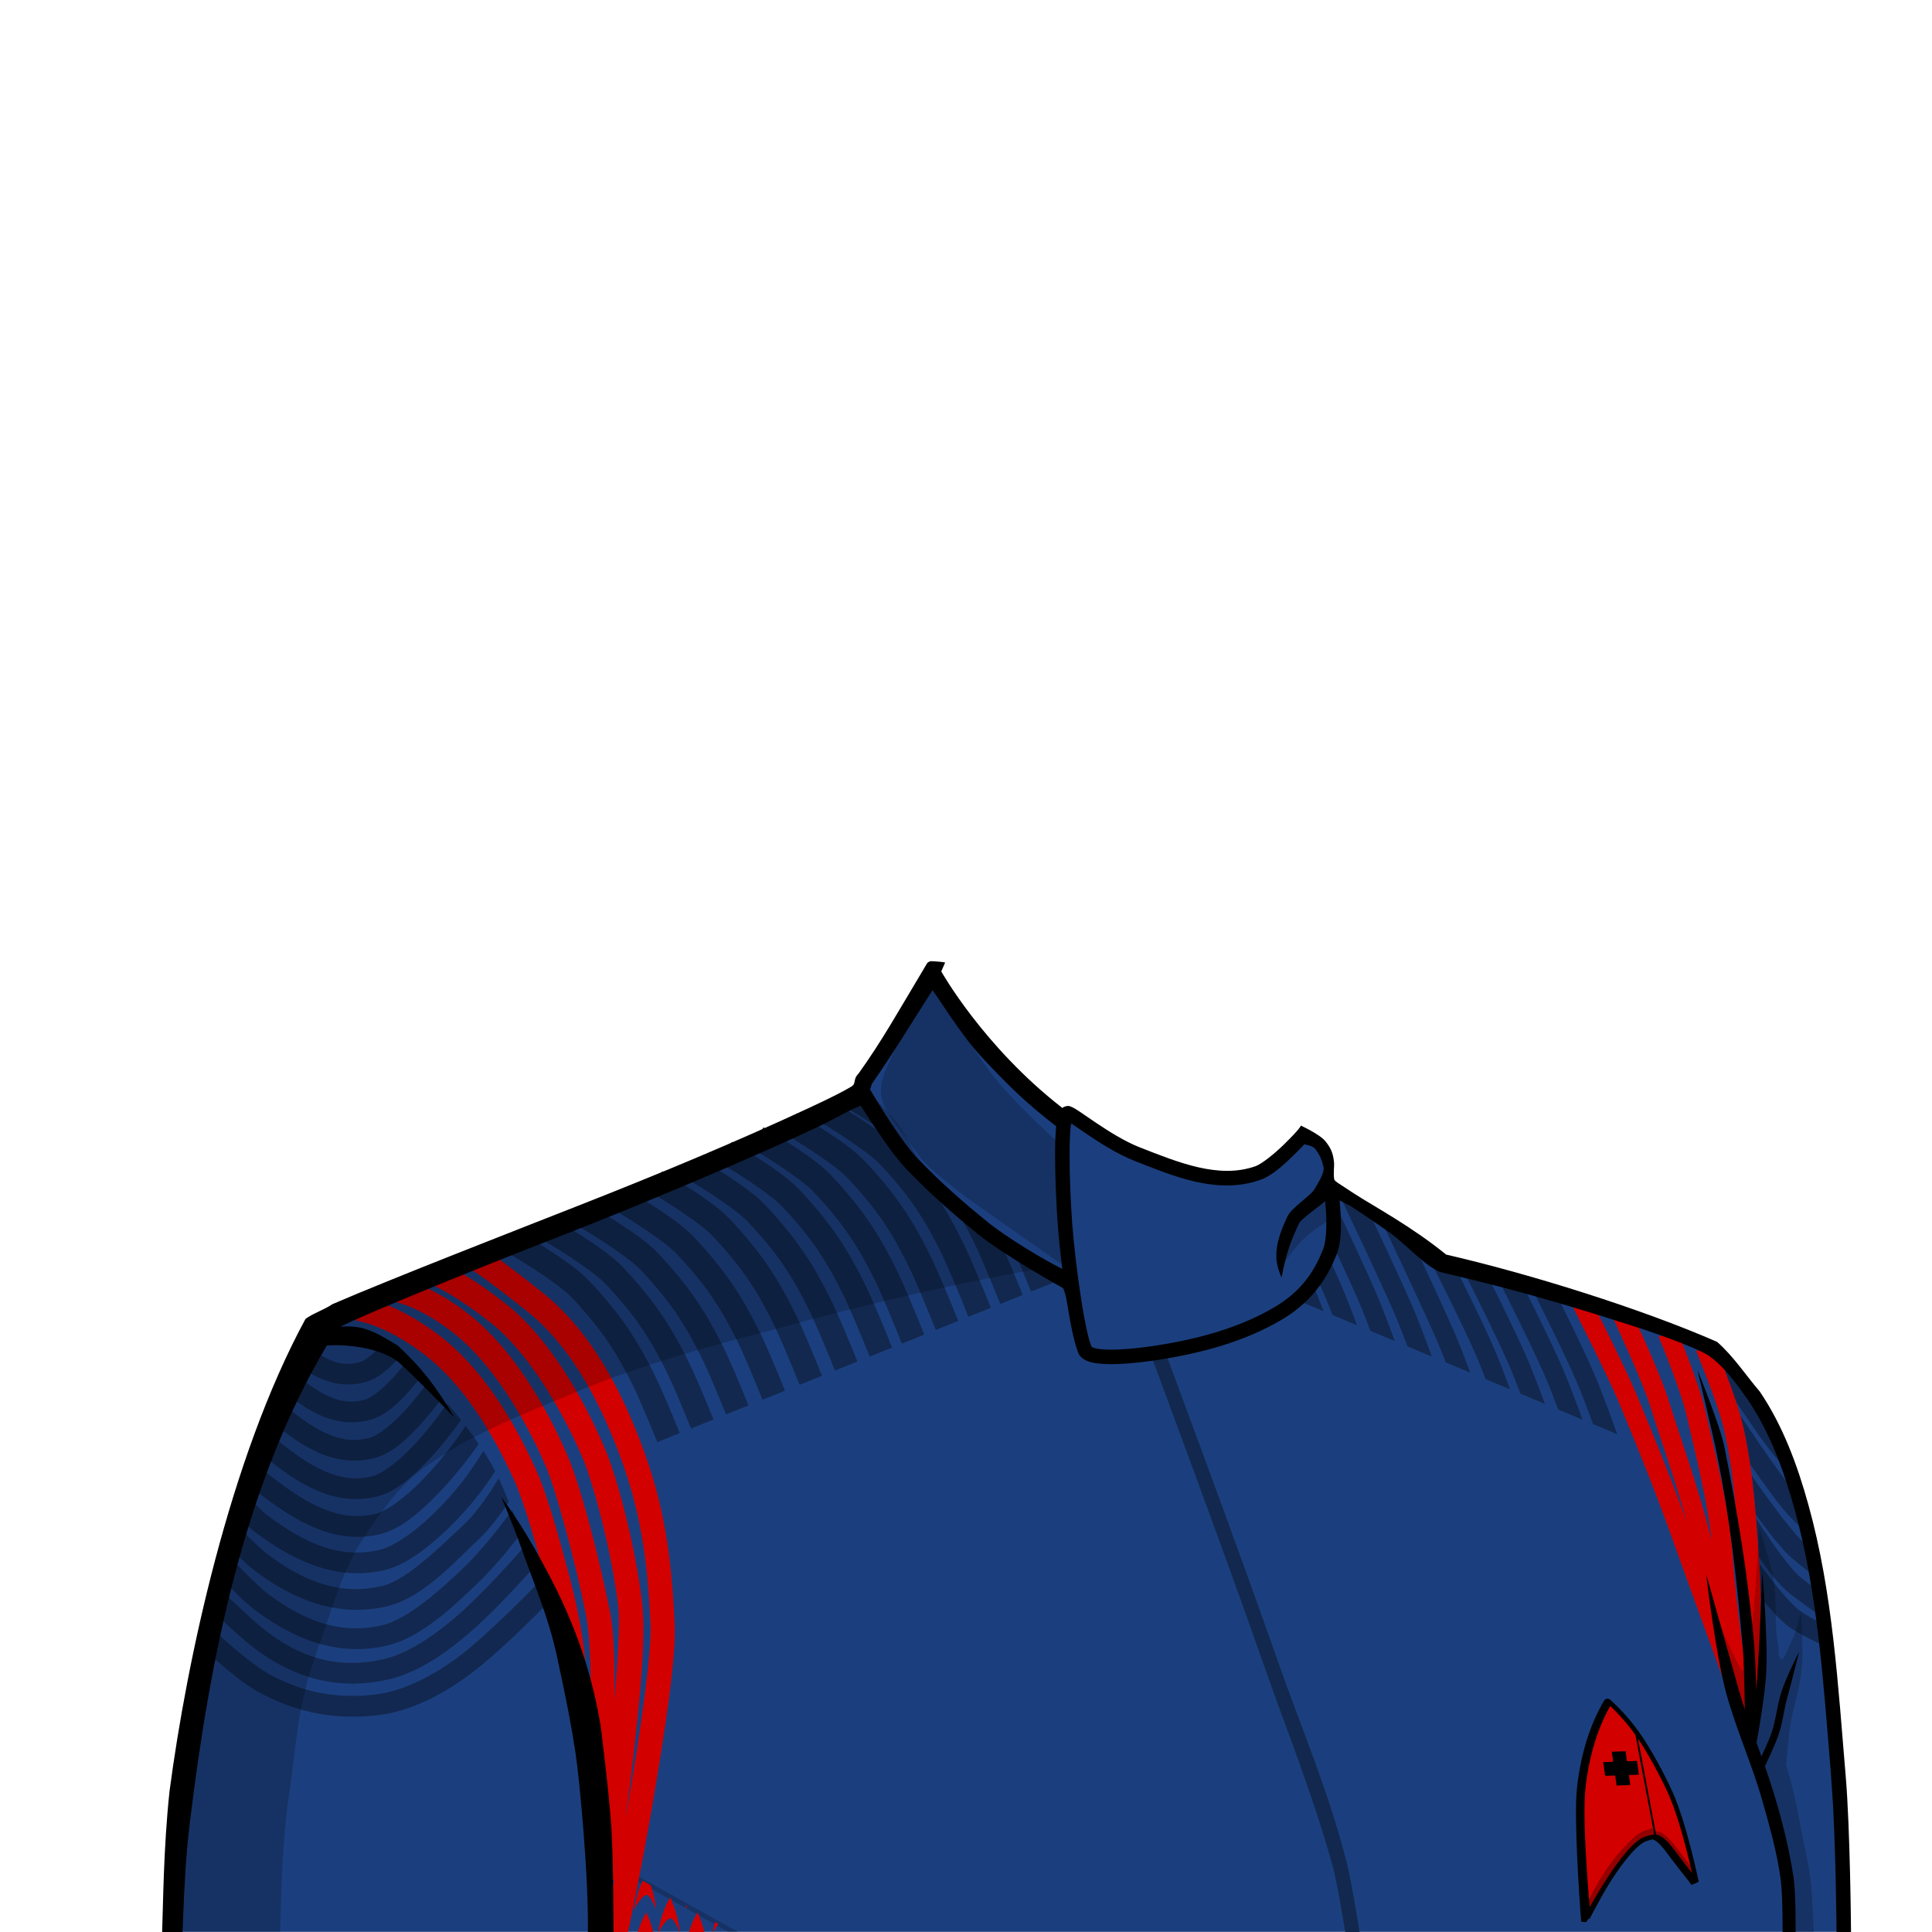
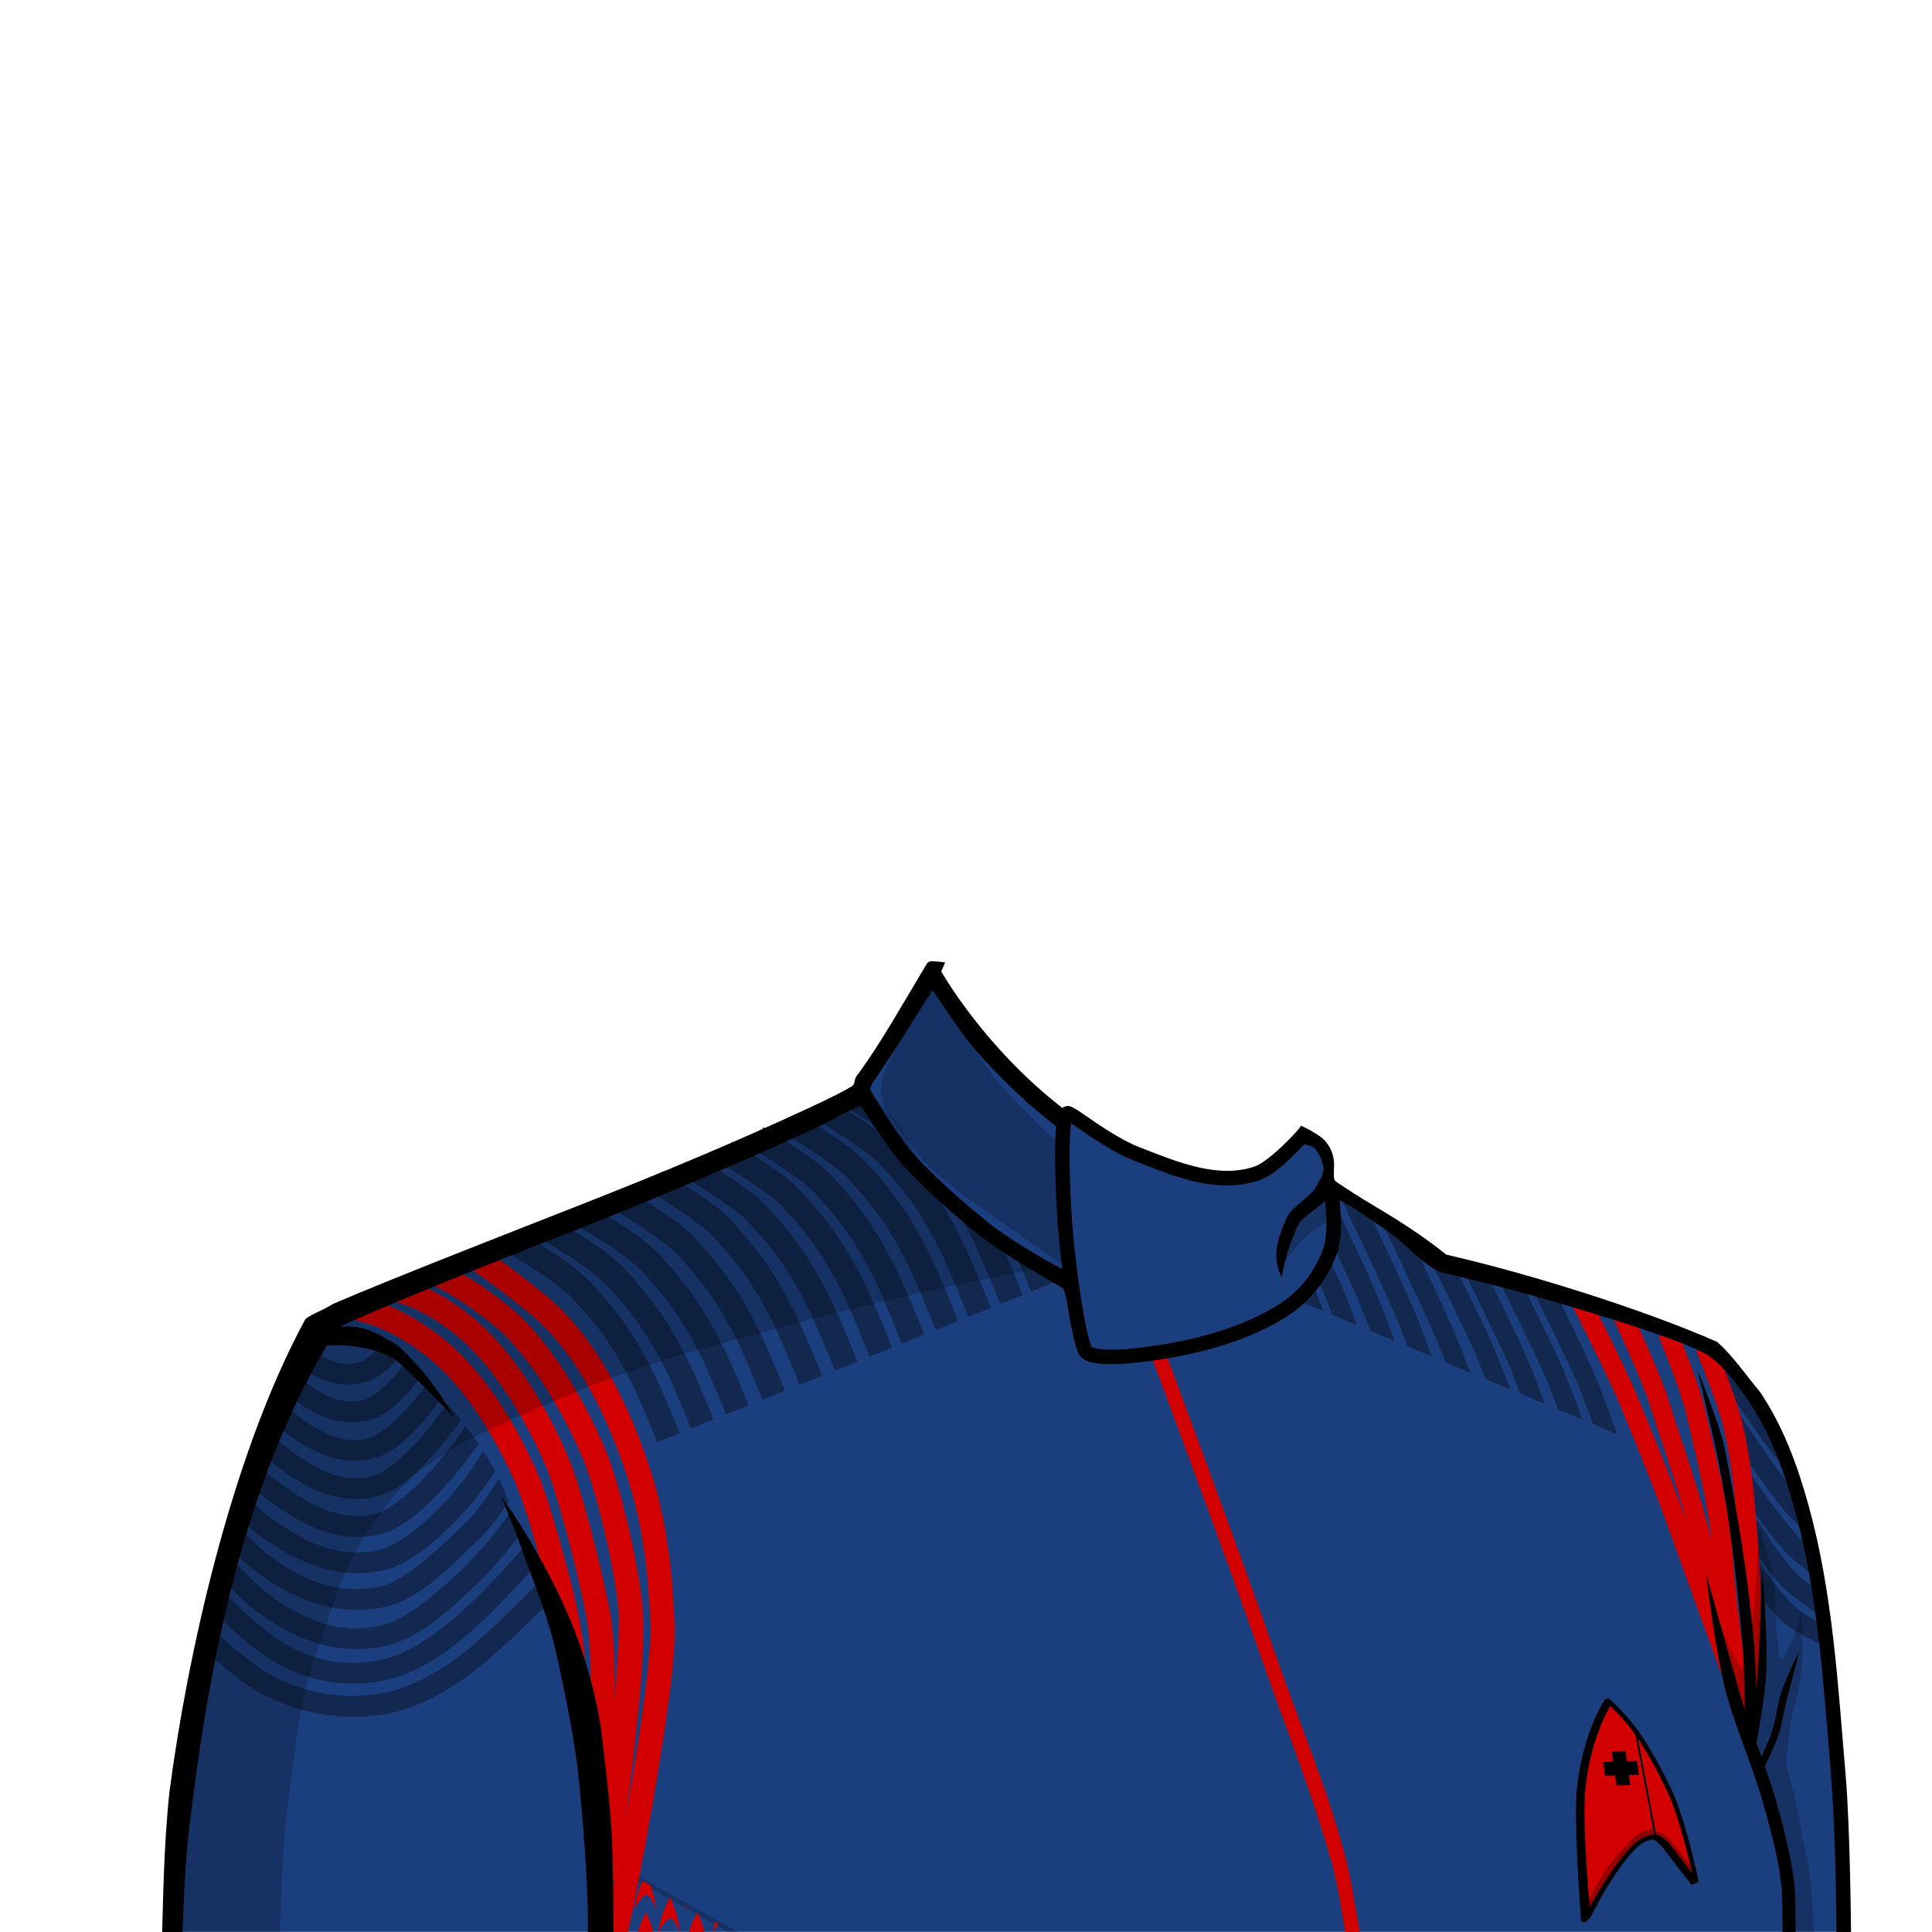
<svg xmlns="http://www.w3.org/2000/svg" version="1.1" id="svg282014" width="400" height="400" viewBox="0 0 400 400" xml:space="preserve">
  <defs id="defs282018" />
  <g id="layer4" style="display:none">
    <path d="m 213.633,151.294 -5.491,30.848 -9.212,18.452 c 0,0 13.58,22.7 22.617,29.337 9.037,6.636 24.148,15.816 35.021,17.228 l 3.671,3.671 2.825,-2.824 5.224,-2.259 1.832,-12.393 13.081,-27.185 z" style="fill:#cd976d;fill-opacity:1;fill-rule:nonzero;stroke:none;stroke-width:1.333" id="path283414" />
    <path d="m 199.17,199.756 c 0,0 11.146,18.878 18.75,25.749 16.897,4.648 35.917,5.033 53.5,5.149 l 11.783,-24.485 -69.569,-54.875 -5.699,31.472 z" style="opacity:0.2;fill:#000000;fill-opacity:1;fill-rule:nonzero;stroke:none;stroke-width:1.333" id="path283424" />
    <path d="m 211.645,149.528 c -1.011,4.997 -2.991,25.245 -4.128,30.153 -1.116,3.581 -2.422,8.11 -4.326,11.826 -1.904,3.716 -2.738,5.496 -4.28,8.423 l 2.355,3.108 c 4.223,-7.938 7.145,-15.384 8.956,-21.626 1.291,-4.451 3.765,-24.061 5.256,-28.479 l -3.833,-3.407" style="fill:#000000;fill-opacity:1;fill-rule:nonzero;stroke:none;stroke-width:1.333" id="path283434" />
    <path d="m 285.866,207.638 c -2.232,2.508 -11.629,23.48 -13.308,26.583 -1.365,2.523 -2.372,12.417 -5.128,12.788 -1.863,0.251 -2.084,-3.988 -1.828,-5.819 0.124,-0.875 14.504,-36.109 14.504,-36.109 0,0 5.76,2.557 5.76,2.557" style="fill:#000000;fill-opacity:1;fill-rule:nonzero;stroke:none;stroke-width:1.333" id="path283438" />
  </g>
  <g id="g282022">
    <path id="path283350" style="fill:#1b3f7e;fill-opacity:1;fill-rule:nonzero;stroke:none;stroke-width:1.333" d="m 192.658,202.072 c -0.279,-0.007 -0.606,0.122 -1.131,0.324 l -4.328,9.598 c -2.854,6.131 -6.443,9.476 -8.512,12.594 -14.472,9.2 -23.331,10.543 -47.023,24.127 -16.347,4.407 -32.792,9.015 -50.479,19.418 -3.369,1.981 -12.235,6.1 -15.736,8.227 -10.507,14.468 -13.315,32.555 -18.672,49.289 -4.403,16.191 -7.371,25.527 -8.9,40.021 -1.319,11.392 -2.628,22.813 -2.538,34.297 h 346.38 c -0.2,-12.18 -0.901,-24.588 -1.4,-31.047 -0.024,-0.308 -0.206,-0.654 -0.52,-1.029 0.908,-9.751 1.085,-17.223 -1.137,-24.701 -1.221,-4.105 -1.941,-13.747 -3.158,-17.854 -6.204,-24.605 -8.5,-38.309 -26.387,-48.766 -12.891,-3.905 -37.479,-12.145 -50.01,-15.209 -7.651,-5.42 -15.1,-10.328 -22.945,-16.258 l -2.053,-6.772 -3.189,-3.364 -6.877,6.187 c -3.307,2.409 -6.358,3.329 -10.436,2.957 -10.919,-0.996 -24.041,-6.268 -33.078,-12.906 -9.039,-6.637 -26.729,-28.305 -26.729,-28.305 -0.507,-0.586 -0.784,-0.819 -1.143,-0.828 z" />
    <path style="baseline-shift:baseline;display:inline;overflow:visible;vector-effect:none;enable-background:accumulate;stop-color:#000000;stop-opacity:1;opacity:1;fill:#000000;fill-opacity:0.2" d="m 125.225,384.582 -0.486,0.875 27.576,15.379 0.488,-0.873 z" id="path59" />
    <path id="path47" style="baseline-shift:baseline;display:inline;overflow:visible;opacity:1;vector-effect:none;fill:#122850;fill-opacity:1;enable-background:accumulate;stop-color:#000000;stop-opacity:1" d="m 62.799,277.961 -1.75,4.16 c 1.365,1.074 2.743,1.998 4.162,2.736 3.337,1.737 7.029,2.365 10.736,1.205 2.514,-0.787 4.641,-2.685 6.641,-4.99 C 81.272,280.029 80.25,279.25 80.25,279.25 l -1.281,-0.711 c -1.723,1.812 -3.367,3.107 -4.311,3.402 -2.574,0.806 -4.828,0.45 -7.453,-0.916 -1.4,-0.729 -2.87,-1.769 -4.406,-3.064 z m 21.137,4.191 c -0.44,0.571 -0.888,1.134 -1.342,1.68 -2.536,3.048 -5.419,5.473 -6.955,5.924 -2.805,0.822 -5.303,0.451 -8.131,-0.928 -2.232,-1.088 -4.604,-2.85 -7.131,-5.107 l -1.768,4.199 c 2.312,1.977 4.611,3.623 7.006,4.791 3.522,1.717 7.356,2.328 11.24,1.189 3.444,-1.009 6.309,-4.002 9.059,-7.307 0.443,-0.533 0.879,-1.075 1.305,-1.623 -0.852,-0.808 -2.088,-1.848 -3.283,-2.818 z m 275.252,0.398 -2.043,1.301 c 0.76,1.979 1.595,4.25 2.311,6.424 0.485,0.729 0.998,1.494 1.527,2.275 2.804,4.14 5.864,8.568 8.002,10.637 0.684,0.661 1.406,1.341 2.119,1.996 L 369.75,301 l -2.629,-6.629 c -0.946,-1.322 -1.92,-2.722 -2.828,-4.062 -2.767,-4.085 -5.105,-7.758 -5.105,-7.758 z m -270.656,3.695 c -1.316,1.8 -2.834,3.728 -4.412,5.48 -2.738,3.042 -5.809,5.47 -7.598,5.955 -3.101,0.84 -5.906,0.453 -8.996,-0.939 -3.031,-1.366 -6.26,-3.757 -9.75,-6.842 l -1.764,4.191 c 3.253,2.791 6.423,5.096 9.738,6.59 3.759,1.694 7.785,2.285 11.9,1.17 3.583,-0.971 6.714,-3.943 9.678,-7.234 1.522,-1.69 2.959,-3.489 4.232,-5.199 -0.984,-1.083 -1.993,-2.141 -3.029,-3.172 z m 4.062,4.33 c -1.735,2.505 -4.436,6.046 -7.33,9.068 -2.908,3.037 -6.141,5.472 -8.137,5.98 -3.345,0.852 -6.4,0.455 -9.709,-0.947 -3.309,-1.402 -6.808,-3.862 -10.598,-7.029 -0.455,-0.38 -1.011,-0.94 -1.625,-1.615 l -1.822,4.332 c 0.228,0.212 0.453,0.411 0.676,0.598 3.942,3.294 7.726,6.015 11.684,7.691 3.957,1.677 8.15,2.254 12.461,1.156 3.703,-0.943 7.05,-3.897 10.191,-7.178 2.761,-2.883 5.261,-6.082 7.076,-8.623 -0.927,-1.166 -1.884,-2.312 -2.867,-3.434 z m 267.697,2.441 0.82,3.24 c 0.326,1.405 0.823,4.141 1.227,6.885 0.258,0.37 0.521,0.747 0.789,1.127 2.803,3.981 5.889,8.268 7.982,10.293 0.889,0.86 1.916,1.909 2.893,2.902 l -1.35,-7.156 c -1.654,-1.985 -4.126,-5.32 -6.254,-8.342 -2.768,-3.93 -6.107,-8.949 -6.107,-8.949 z m -263.896,2.184 c -0.724,1.126 -1.448,2.188 -2.158,3.152 -1.843,2.501 -4.729,6.05 -7.824,9.082 -3.095,3.032 -6.514,5.473 -8.734,6.004 -7.225,1.726 -13.732,-1.667 -21.799,-7.99 -0.83,-0.65 -1.963,-1.81 -3.174,-3.172 l -1.396,4.865 c 0.648,0.642 1.287,1.222 1.906,1.707 8.375,6.565 16.41,10.955 25.467,8.791 3.839,-0.917 7.417,-3.85 10.754,-7.119 3.337,-3.269 6.318,-6.948 8.277,-9.605 0.466,-0.632 0.932,-1.296 1.398,-1.984 -0.868,-1.271 -1.778,-2.513 -2.717,-3.73 z m 3.684,5.188 c -1.422,2.297 -2.877,4.468 -4.287,6.291 -1.901,2.458 -4.876,5.776 -8.078,8.586 -3.202,2.81 -6.71,5.063 -9.193,5.629 -7.776,1.771 -14.733,-0.872 -23.102,-7.125 -1.182,-0.883 -2.931,-2.682 -4.676,-4.652 l -1.406,4.904 c 1.189,1.25 2.377,2.372 3.496,3.209 8.846,6.609 17.377,9.986 26.648,7.875 3.861,-0.879 7.613,-3.552 11.08,-6.594 3.467,-3.042 6.568,-6.502 8.648,-9.191 1.11,-1.435 2.227,-3.033 3.324,-4.713 -0.212,-0.414 -0.431,-0.826 -0.658,-1.232 -0.566,-1.014 -1.168,-2.009 -1.797,-2.986 z m 262.582,5.092 c 0.347,2.697 0.615,5.397 0.842,8.094 2.592,3.537 5.452,7.322 7.717,9.211 1.258,1.05 3.126,2.543 4.398,3.555 L 375,322.75 l -0.453,-2.404 c -0.274,-0.224 -0.532,-0.436 -0.766,-0.631 -1.401,-1.168 -4.608,-5.164 -7.182,-8.68 -1.643,-2.245 -3.101,-4.336 -3.939,-5.555 z M 103.25,306.076 c -2.289,3.773 -4.849,7.388 -7.221,9.592 -4.883,4.537 -11.887,11.56 -17.01,12.727 -7.861,1.79 -15.186,-0.305 -23.477,-6.5 -1.706,-1.275 -4.356,-3.905 -6.646,-6.342 l -1.381,4.814 c 1.847,1.9 3.77,3.739 5.441,4.988 8.924,6.668 17.837,9.342 27.023,7.25 7.566,-1.723 14.339,-9.452 18.99,-13.773 2.268,-2.107 4.414,-4.912 6.367,-7.904 -0.671,-1.629 -1.342,-3.259 -2.088,-4.852 z m 2.801,6.574 c -2.978,4.054 -6.76,8.822 -10.285,12.154 -4.732,4.473 -11.414,10.501 -16.746,11.715 -7.861,1.79 -15.186,-0.305 -23.477,-6.5 -1.878,-1.403 -4.901,-4.449 -7.328,-7.072 -0.38,-0.411 -0.747,-0.813 -1.096,-1.197 l -1.395,4.861 c 2.342,2.505 5.01,5.208 7.232,6.869 8.924,6.668 17.837,9.342 27.023,7.25 7.357,-1.676 14.028,-8.318 18.754,-12.785 3.239,-3.062 6.523,-7.024 9.297,-10.674 -0.505,-1.183 -0.979,-2.287 -1.406,-3.271 -0.194,-0.448 -0.385,-0.898 -0.574,-1.35 z m 257.514,1.678 c 0.22,2.705 0.403,5.405 0.586,8.092 1.911,2.732 4.002,5.496 5.943,7.115 2.183,1.821 5.898,4.363 5.898,4.363 l 0.738,-1.074 -0.646,-3.76 c -1.154,-0.831 -2.517,-1.84 -3.428,-2.6 -1.416,-1.181 -4.109,-4.686 -6.207,-7.752 -1.173,-1.714 -2.204,-3.31 -2.885,-4.385 z m -254.518,5.334 c -3.518,4 -8.78,9.787 -13.125,13.74 -4.695,4.272 -10.889,8.833 -16.527,10.117 -8.004,1.823 -15.671,0.612 -23.852,-5.5 -2.853,-2.132 -7.828,-6.921 -10.387,-9.432 L 44.25,331.75 l -0.316,1.703 c 2.676,2.594 6.358,6.036 9.023,8.027 9.034,6.75 18.355,8.31 27.398,6.25 7.051,-1.606 13.542,-6.647 18.473,-11.133 4.024,-3.662 8.621,-8.621 12.086,-12.514 -0.628,-1.494 -1.26,-2.989 -1.867,-4.422 z m 255.189,4.012 c 0.05,0.721 0.099,1.442 0.15,2.16 0.097,1.36 0.138,3.012 0.139,4.852 1.636,2.048 3.471,4.163 5.193,5.6 1.288,1.074 3.041,2.026 4.559,2.811 1.517,0.785 2.775,1.352 2.775,1.352 l 0.715,-1.584 -0.467,-2.723 c -0.356,-0.175 -0.761,-0.377 -1.188,-0.598 -1.415,-0.732 -3.1,-1.717 -3.832,-2.328 -1.574,-1.313 -3.898,-4.059 -5.713,-6.408 -0.943,-1.221 -1.762,-2.34 -2.332,-3.133 z m -3.945,0.959 -0.188,0.129 c 0,0 0.076,0.112 0.219,0.314 -0.01,-0.147 -0.021,-0.296 -0.031,-0.443 z m -248.15,2.377 c -3.722,3.818 -11.429,11.549 -16.586,15.531 -4.96,3.83 -11.395,7.394 -17.223,8.193 -7.932,1.088 -15.344,-0.051 -23.023,-4.367 -2.019,-1.135 -5.251,-3.729 -7.84,-5.986 -1.839,-1.604 -3.385,-3.041 -4.127,-3.74 l -0.932,5.02 c 0.658,0.598 1.413,1.272 2.221,1.977 2.674,2.332 5.879,4.989 8.561,6.496 8.45,4.749 17.011,6.078 25.727,4.883 7.066,-0.969 13.937,-4.933 19.277,-9.057 5.024,-3.88 11.734,-10.506 15.76,-14.609 -0.564,-1.352 -1.179,-2.822 -1.814,-4.34 z" />
    <path id="path283456" style="opacity:0.2;fill:#000000;fill-opacity:1;fill-rule:nonzero;stroke:none;stroke-width:1.333" d="M 193.24 202.463 C 193.24 202.463 191.47 205.987 187.871 212.461 C 179.117 228.514 181.333 226.661 190.906 240.17 C 194.358 243.646 196.898 245.33 199.854 247.785 L 219.682 261.678 C 220.111 261.979 220.534 262.264 220.953 262.533 L 220.088 245.277 L 219.725 237.037 C 217.658 235.298 215.662 233.39 213.553 231.311 C 205.209 223.087 202.794 219.637 195.826 207.26 L 193.24 202.463 z M 275.242 245.455 L 268.701 251.199 L 265.695 256.238 L 265.166 262.336 C 265.166 262.336 268.278 258.041 270.203 256.238 C 271.821 254.724 275.596 252.35 275.596 252.35 L 275.242 245.455 z " />
    <path style="baseline-shift:baseline;display:inline;overflow:visible;opacity:1;vector-effect:none;fill:#d30000;fill-opacity:1;stroke-width:1.002;enable-background:accumulate;stop-color:#000000;stop-opacity:1" d="m 99.688,258.26 -2.414,4.401 c 0,0 2.544,1.383 11.943,8.902 8.885,7.108 14.762,18.319 18.844,29.061 4.488,11.81 5.983,21.693 6.627,35.882 0.246,5.419 -2.005,21.37 -4.383,35.407 -0.43,2.536 -0.454,2.423 -0.873,4.793 0.591,-4.289 0.791,-5.24 1.492,-11.214 1.492,-12.713 2.879,-26.67 2.023,-33.67 -1.568,-12.826 -5.344,-26.353 -7.678,-31.839 -4.688,-11.022 -11.875,-23.232 -20.557,-30.056 -8.228,-6.467 -13.434,-8.601 -13.434,-8.601 l -1.861,4.664 c 0,0 4.356,1.718 12.215,7.895 7.405,5.82 14.566,17.558 19.039,28.074 1.895,4.456 5.814,18.223 7.312,30.476 0.437,3.574 -0.064,11.344 -0.805,19.721 0.128,-6.821 0.048,-13.848 -0.98,-18.93 -2.531,-12.509 -6.189,-25.959 -8.531,-31.466 -4.695,-11.037 -11.749,-22.551 -20.182,-29.328 -8.248,-6.629 -15.023,-7.875 -15.023,-7.875 l -0.846,4.952 c 0,0 5.261,0.831 12.746,6.847 7.3,5.867 14.241,16.878 18.707,27.379 1.886,4.435 5.749,18.242 8.229,30.494 1.092,5.399 1.133,15.084 0.82,23.212 -0.312,8.127 -0.922,14.785 -0.922,14.785 l 3.74,0.347 c -0.953,7.185 -2.131,16.029 -2.131,16.029 l 4.34,0.662 C 126.665,391.8 125.123,400 125.123,400 h 4.906 c 0,0 2.814,-13.129 5.205,-27.243 2.391,-14.114 4.767,-29.432 4.447,-36.479 -0.655,-14.443 -2.26,-25.102 -6.951,-37.447 -4.233,-11.14 -10.37,-23.177 -20.4,-31.201 -9.516,-7.613 -12.643,-9.371 -12.643,-9.371 z m -25.277,10.191 -0.648,4.982 c 0,0 5.77,0.681 13.939,6.874 8.022,6.081 14.187,16.112 18.678,25.973 2.119,4.653 4.632,13.38 6.523,20.793 1.892,7.413 3.215,13.578 3.215,13.578 l 5.064,3.382 c 0,0 -0.456,-7.138 -3.435,-18.208 -2.015,-7.49 -4.361,-16.232 -6.822,-21.637 -4.67,-10.255 -11.086,-20.973 -20.211,-27.891 -8.978,-6.806 -16.303,-7.846 -16.303,-7.846 z" id="path6" />
-     <path style="baseline-shift:baseline;display:inline;overflow:visible;opacity:1;vector-effect:none;fill-opacity:1;enable-background:accumulate;stop-color:#000000;stop-opacity:1;fill:#12284e" d="m 240.906,278.977 -2.812,1.047 c 0,0 15.968,42.904 23.49,64.471 5.221,14.97 9.821,25.811 14.338,41.879 C 276.873,389.756 278.516,400 278.516,400 h 2.969 c 0,0 -1.679,-10.557 -2.656,-14.373 -3.956,-15.441 -9.219,-27.232 -14.412,-42.121 -7.549,-21.645 -23.51,-64.529 -23.51,-64.529 z" id="path9" />
+     <path style="baseline-shift:baseline;display:inline;overflow:visible;opacity:1;vector-effect:none;fill-opacity:1;enable-background:accumulate;stop-color:#000000;stop-opacity:1;fill:#d30000" d="m 240.906,278.977 -2.812,1.047 c 0,0 15.968,42.904 23.49,64.471 5.221,14.97 9.821,25.811 14.338,41.879 C 276.873,389.756 278.516,400 278.516,400 h 2.969 c 0,0 -1.679,-10.557 -2.656,-14.373 -3.956,-15.441 -9.219,-27.232 -14.412,-42.121 -7.549,-21.645 -23.51,-64.529 -23.51,-64.529 z" id="path9" />
    <path id="path29" style="baseline-shift:baseline;display:inline;overflow:visible;opacity:1;vector-effect:none;enable-background:accumulate;stop-color:#000000;stop-opacity:1;fill:#12284f;fill-opacity:1" d="M 178.566 225.529 L 176.047 229.85 C 176.047 229.85 178.499 231.281 181.361 233.145 C 182.986 234.202 184.759 235.434 186.225 236.551 L 178.793 225.662 C 178.649 225.577 178.566 225.529 178.566 225.529 z M 171.76 227.65 L 169.24 231.971 C 169.24 231.971 171.695 233.402 174.557 235.266 C 177.419 237.129 180.742 239.535 182.029 240.896 C 188.346 247.577 191.293 252.248 194.605 258.861 C 196.23 262.105 198.809 268.403 200.502 272.641 L 205.148 270.77 C 203.463 266.535 200.886 260.238 199.074 256.621 C 195.644 249.775 192.258 244.437 185.664 237.463 C 183.609 235.29 180.261 233.012 177.285 231.074 C 174.309 229.137 171.76 227.65 171.76 227.65 z M 165.043 230.48 L 162.523 234.799 C 162.523 234.799 164.978 236.23 167.84 238.094 C 170.702 239.957 174.026 242.366 175.312 243.727 C 181.629 250.407 184.574 255.076 187.887 261.689 C 189.498 264.906 192.048 271.125 193.742 275.361 L 198.391 273.49 C 196.705 269.257 194.154 263.036 192.357 259.449 C 188.928 252.603 185.539 247.265 178.945 240.291 C 176.891 238.118 173.542 235.842 170.566 233.904 C 167.59 231.967 165.043 230.48 165.043 230.48 z M 158.059 233.396 L 155.541 237.715 C 155.541 237.715 157.994 239.146 160.855 241.01 C 163.717 242.873 167.043 245.282 168.33 246.643 C 174.647 253.323 177.591 257.992 180.904 264.605 C 182.504 267.799 185.029 273.953 186.723 278.188 L 191.371 276.316 C 189.685 272.086 187.159 265.928 185.375 262.367 C 181.945 255.521 178.557 250.181 171.963 243.207 C 169.908 241.034 166.56 238.758 163.584 236.82 C 160.608 234.883 158.059 233.396 158.059 233.396 z M 151.52 236.402 L 149 240.721 C 149 240.721 151.454 242.152 154.316 244.016 C 157.178 245.879 160.502 248.287 161.789 249.648 C 168.106 256.329 171.05 260.998 174.363 267.611 C 175.923 270.725 178.363 276.655 180.055 280.873 L 184.703 279.002 C 183.019 274.786 180.574 268.843 178.834 265.371 C 175.404 258.525 172.016 253.187 165.422 246.213 C 163.367 244.04 160.019 241.764 157.043 239.826 C 154.067 237.888 151.52 236.402 151.52 236.402 z M 144.447 239.584 L 141.93 243.902 C 141.93 243.902 144.382 245.334 147.244 247.197 C 150.106 249.061 153.432 251.469 154.719 252.83 C 161.035 259.511 163.98 264.18 167.293 270.793 C 168.818 273.837 171.182 279.571 172.867 283.768 L 177.518 281.895 C 175.839 277.7 173.464 271.948 171.764 268.555 C 168.334 261.708 164.945 256.368 158.352 249.395 C 156.297 247.221 152.949 244.946 149.973 243.008 C 146.997 241.07 144.447 239.584 144.447 239.584 z M 137.111 242.5 L 134.592 246.82 C 134.592 246.82 137.046 248.252 139.908 250.115 C 142.77 251.979 146.096 254.385 147.383 255.746 C 153.699 262.427 156.644 267.098 159.957 273.711 C 161.486 276.762 163.859 282.516 165.545 286.715 L 170.193 284.844 C 168.514 280.647 166.132 274.873 164.428 271.471 C 160.998 264.624 157.609 259.284 151.016 252.311 C 148.961 250.138 145.613 247.862 142.637 245.924 C 139.661 243.986 137.111 242.5 137.111 242.5 z M 129.688 246.213 L 127.168 250.531 C 127.168 250.531 129.622 251.963 132.484 253.826 C 135.346 255.69 138.67 258.098 139.957 259.459 C 146.274 266.14 149.218 270.809 152.531 277.422 C 153.986 280.325 156.205 285.676 157.869 289.807 L 162.518 287.934 C 160.858 283.803 158.624 278.421 157.002 275.184 C 153.572 268.337 150.184 262.997 143.59 256.023 C 141.535 253.85 138.187 251.574 135.211 249.637 C 132.235 247.699 129.688 246.213 129.688 246.213 z M 275.846 248.029 L 276.125 255.75 L 275.809 257.363 C 277.963 261.98 280.228 266.896 281.412 269.662 C 282.076 271.212 282.92 273.383 283.734 275.543 L 283.734 275.545 L 288.789 277.66 C 287.673 274.613 286.191 270.663 285.088 268.088 C 283.095 263.435 278.373 253.379 275.846 248.029 z M 279.756 248.182 L 278.068 248.984 C 278.068 248.984 286.239 266.171 288.912 272.412 C 289.623 274.073 290.542 276.447 291.408 278.756 L 291.408 278.758 L 296.459 280.871 C 295.327 277.771 293.747 273.545 292.588 270.838 C 290.58 266.15 285.802 255.976 283.289 250.658 L 283.289 250.656 L 279.756 248.182 z M 122.262 249.572 L 119.744 253.891 C 119.744 253.891 122.197 255.322 125.059 257.186 C 127.921 259.049 131.246 261.457 132.533 262.818 C 138.85 269.499 141.794 274.168 145.107 280.781 C 146.525 283.611 148.668 288.765 150.316 292.848 L 154.967 290.975 C 153.322 286.889 151.159 281.696 149.578 278.541 C 146.148 271.694 142.76 266.357 136.166 259.383 C 134.111 257.21 130.763 254.934 127.787 252.996 C 124.811 251.058 122.262 249.572 122.262 249.572 z M 198.006 250.502 C 199.197 252.46 200.282 254.488 201.41 256.74 C 202.968 259.85 205.405 265.767 207.096 269.984 L 211.742 268.113 C 210.298 264.499 208.298 259.624 206.662 256.121 L 206.662 256.119 L 206.66 256.119 L 198.006 250.502 z M 115.014 252.488 L 112.496 256.807 C 112.496 256.807 114.949 258.238 117.811 260.102 C 120.672 261.965 123.998 264.373 125.285 265.734 C 131.602 272.415 134.546 277.086 137.859 283.699 C 139.277 286.529 141.42 291.683 143.068 295.766 L 147.719 293.893 C 146.074 289.807 143.911 284.614 142.33 281.459 C 138.9 274.612 135.512 269.273 128.918 262.299 C 126.863 260.126 123.515 257.85 120.539 255.912 C 117.563 253.974 115.014 252.488 115.014 252.488 z M 287.969 253.938 L 286.818 254.484 C 286.818 254.484 294.989 271.671 297.662 277.912 C 298.149 279.048 298.733 280.519 299.33 282.074 L 304.41 284.201 C 303.406 281.494 302.243 278.452 301.338 276.338 C 299.443 271.914 295.081 262.605 292.484 257.102 L 292.484 257.1 L 287.969 253.938 z M 108.031 255.316 L 105.514 259.637 C 105.514 259.637 107.966 261.066 110.828 262.93 C 113.69 264.793 117.016 267.202 118.303 268.562 C 124.619 275.243 127.564 279.914 130.877 286.527 C 132.293 289.353 134.433 294.499 136.08 298.58 L 140.73 296.707 C 139.086 292.624 136.926 287.439 135.348 284.287 C 131.918 277.441 128.529 272.101 121.936 265.127 C 119.881 262.954 116.533 260.678 113.557 258.74 C 110.581 256.803 108.031 255.316 108.031 255.316 z M 209.535 257.984 C 210.851 260.986 212.323 264.588 213.459 267.422 L 218.107 265.551 C 217.746 264.645 217.349 263.66 216.932 262.637 L 214.607 261.275 L 209.535 257.984 z M 275.189 260.52 L 274.875 262.125 L 272.711 264.729 C 273.333 266.106 273.876 267.326 274.287 268.287 C 274.754 269.376 275.309 270.772 275.881 272.256 L 280.963 274.383 C 279.975 271.725 278.847 268.777 277.963 266.713 C 277.288 265.137 276.299 262.942 275.189 260.52 z M 300.408 260.596 L 296.842 262.404 C 296.842 262.404 303.125 274.822 305.787 281.037 C 306.308 282.253 306.941 283.853 307.582 285.529 L 312.656 287.652 C 311.625 284.865 310.405 281.663 309.463 279.463 C 306.666 272.932 300.408 260.596 300.408 260.596 z M 307.283 262.721 L 303.717 264.529 C 303.717 264.529 310 276.947 312.662 283.162 C 313.275 284.594 314.042 286.555 314.797 288.549 L 319.859 290.668 C 318.767 287.698 317.382 284.026 316.338 281.588 C 313.541 275.057 307.283 262.721 307.283 262.721 z M 314.658 264.846 L 311.092 266.654 C 311.092 266.654 317.375 279.072 320.037 285.287 C 320.767 286.993 321.717 289.451 322.604 291.818 L 327.65 293.932 C 326.514 290.816 324.895 286.474 323.713 283.713 C 320.916 277.182 314.658 264.846 314.658 264.846 z M 321.033 265.596 L 317.467 267.404 C 317.467 267.404 323.75 279.822 326.412 286.037 C 327.382 288.302 328.738 291.894 329.822 294.84 L 334.844 296.943 C 333.828 294.115 331.601 287.995 330.088 284.463 C 327.291 277.932 321.033 265.596 321.033 265.596 z M 271.787 265.844 L 268.898 269.32 C 268.926 269.39 268.954 269.46 268.982 269.531 L 269 269.375 L 274.031 271.48 C 273.27 269.474 272.488 267.48 271.838 265.963 C 271.821 265.923 271.804 265.884 271.787 265.844 z " />
    <path id="path30" style="baseline-shift:baseline;display:inline;overflow:visible;opacity:1;vector-effect:none;fill:#d30000;fill-opacity:1;enable-background:accumulate;stop-color:#000000;stop-opacity:1" d="m 328.998,268.326 -3.568,1.809 c 0,0 7.543,14.91 9.658,20.014 3.557,8.581 7.384,17.826 11.631,29.779 3.56,10.02 15.419,42.316 15.419,42.316 l 0.5,0.773 0.337,-0.32 c 0.024,-2.968 2.099,-27.214 1.412,-36.863 -0.727,-10.204 -1.207,-20.66 -3.582,-30.893 -1.416,-6.103 -5.938,-16.762 -5.938,-16.762 l -3.689,1.547 c 0,0 4.518,10.894 5.73,16.119 2.265,9.76 2.757,20.005 3.488,30.273 0.288,4.039 0.433,10.074 0.502,15.99 -0.895,-6.972 -1.82,-14.751 -2.168,-19.635 -0.747,-10.481 -3.391,-20.578 -5.703,-30.539 -1.416,-6.103 -5.938,-16.76 -5.938,-16.76 l -3.689,1.547 c 0,0 4.518,10.892 5.73,16.117 2.028,8.741 4.24,17.379 5.246,26.066 -2.992,-11.812 -6.235,-20.427 -8.99,-29.236 -1.868,-5.973 -7.879,-18.639 -7.879,-18.639 l -3.619,1.703 c 0,0 6.076,13.005 7.68,18.131 2.394,7.653 5.076,14.958 7.639,24.162 -3.777,-10.366 -7.225,-18.692 -10.424,-26.41 -2.338,-5.64 -9.785,-20.291 -9.785,-20.291 z" />
    <path style="color:#000000;fill:#000000;-inkscape-stroke:none" d="m 355.508,301.232 c 2.682,13.356 4.065,25.647 5.254,39.184 0.571,6.506 0.504,19.922 0.504,19.922 l 2.4,0.014 c 0,0 0.084,-13.342 -0.514,-20.145 -1.2,-13.658 -3.438,-27.213 -6.131,-40.623 -0.89,-4.433 -5.578,-15.941 -5.578,-15.941 0,0 3.22,13.384 4.064,17.59 z" id="path2" />
    <path id="path283442" style="fill:#000000;fill-opacity:1;fill-rule:nonzero;stroke:none;stroke-width:1.333" d="m 192.68,199.002 c -0.264,0.062 -0.51,0.197 -0.713,0.398 -6.333,10.588 -9.197,15.828 -14.184,22.83 -1.293,1.317 -0.437,2.077 -1.504,2.725 -1.473,0.896 -4.044,2.229 -8.734,4.408 -15.617,7.256 -30.802,13.567 -47.586,20.174 -11.787,4.64 -39.27,15.335 -51.146,20.486 -1.801,1.215 -3.931,1.841 -5.561,3.041 -15.772,29.05 -24.623,71.031 -28.145,97.738 -1.287,11.808 -1.338,24.333 -1.541,29.197 -0.031,0.175 4.225,0 4.225,0 0.343,-8.572 0.614,-15.24 1.502,-22.549 4.077,-33.574 11.107,-69.828 28.355,-98.85 2.25,-0.307 10.619,-0.063 14.988,3.521 3.13,2.811 8.891,8.718 11.43,11.385 -3.599,-6.234 -6.748,-10.299 -11.697,-14.916 -5.483,-3.356 -7.511,-4.209 -11.9,-3.908 6.41,-3.263 36.255,-15.163 43.258,-17.867 25.827,-9.972 53.913,-22.425 58.697,-25.045 1.498,-0.82 4.751,-2.559 5.789,-2.836 2.146,3.332 6.318,9.827 9.379,13.043 4.682,4.918 9.783,9.405 15.027,13.641 5.487,4.431 17.486,11.082 17.486,11.082 0.534,1.194 0.721,2.411 0.842,3.178 0.431,2.701 0.889,5.162 1.346,7.07 0.229,0.954 0.454,1.768 0.695,2.438 0.242,0.669 0.317,1.172 1.068,1.779 0.933,0.753 2.02,0.968 3.262,1.121 1.242,0.154 2.652,0.174 4.143,0.119 2.98,-0.109 6.264,-0.526 8.775,-0.926 8.59,-1.367 17.378,-3.695 25.023,-8.188 5.54,-3.256 9.15,-7.644 11.484,-13.6 0.977,-2.494 0.96,-5.727 0.816,-8.467 -0.052,-1.002 -0.133,-1.935 -0.213,-2.715 0.761,0.417 1.535,0.831 2.289,1.186 0.309,0.196 5.14,3.385 8.16,5.557 3.121,2.244 7.503,7.11 10.508,8.137 16.651,3.904 26.957,7.003 42.035,11.863 4.769,1.614 10.46,3.709 13.123,5.211 3.477,2.349 5.986,5.946 8.4,9.326 4.54,6.705 7.451,14.612 9.66,22.574 4.823,17.384 5.959,35.733 7.484,53.957 l 0.244,3.557 C 380.094,380.796 380.234,400 380.234,400 h 3 c 0,0 -0.165,-21.316 -1.1,-32.273 -1.595,-18.706 -2.635,-37.835 -7.721,-56.164 -2.253,-8.122 -5.248,-16.336 -10.066,-23.453 -2.946,-3.44 -5.427,-7.291 -8.838,-10.289 -15.434,-6.774 -38.761,-14.096 -56.104,-18.074 -7.132,-5.813 -14.903,-9.963 -18.945,-12.566 l -3.492,-2.291 c -0.661,-0.471 -0.715,-0.6 -0.748,-0.816 -0.191,-1.255 0.066,-2.573 -0.028,-3.486 -0.198,-1.942 -0.732,-2.989 -1.761,-4.28 -1.183,-1.484 -5.104,-3.264 -5.104,-3.264 -9.9e-4,0.049 -0.118,0.6 -3.529,3.936 -1.997,1.952 -4.591,4.029 -5.908,4.488 -7.557,2.633 -15.843,-0.75 -23.986,-3.951 -3.041,-1.196 -6.386,-3.302 -9.041,-5.094 -1.328,-0.896 -2.484,-1.71 -3.391,-2.311 -0.453,-0.3 -0.838,-0.545 -1.197,-0.738 -0.18,-0.097 -0.35,-0.183 -0.57,-0.26 -0.221,-0.077 -0.483,-0.245 -1.135,-0.051 -0.257,0.076 -0.46,0.193 -0.625,0.324 -16.367,-12.707 -25.068,-28.268 -25.068,-28.268 l 0.807,-1.84 c -0.273,-0.091 -1.851,-0.234 -2.227,-0.248 z m 0.403,5.987 c 3.293,4.842 6.635,10.086 10.074,13.769 5.784,6.232 9.617,9.871 15.512,14.414 -0.167,1.664 -0.226,3.795 -0.225,6.139 0.004,4.791 0.277,10.438 0.561,14.299 0.192,2.611 0.522,5.82 0.932,9.105 -3.623,-1.769 -11.438,-6.462 -15.305,-9.584 -5.174,-4.178 -10.171,-8.578 -14.723,-13.359 -3.105,-3.262 -7.619,-10.558 -9.768,-14.205 l 0.383,-1.189 c 4.169,-5.9 9.37,-14.472 12.559,-19.388 z m 28.711,27.609 c 0.01,0.007 0.013,0.007 0.023,0.014 0.841,0.557 2.01,1.381 3.367,2.297 2.714,1.831 6.174,4.042 9.623,5.398 8.095,3.183 17.15,7.102 26.07,3.994 2.466,-0.859 4.917,-3.121 7.02,-5.178 0.816,-0.798 1.559,-1.571 2.162,-2.217 0.522,0.162 1.724,0.318 2.195,0.916 0.934,1.185 1.354,2.102 1.756,3.744 0.3,1.229 -1.029,3.197 -1.859,4.635 -0.792,1.375 -4.745,3.826 -5.594,5.639 -1.006,2.148 -2.056,4.706 -2.252,7.02 -0.193,2.271 0.136,3.43 1.008,5.648 1.083,-5.257 1.851,-7.432 3.674,-11.283 0.424,-0.895 4.85,-3.959 5.361,-4.553 0.081,0.763 0.164,1.7 0.217,2.713 0.134,2.572 -0.005,5.662 -0.613,7.215 -2.141,5.464 -5.176,9.149 -10.211,12.107 -7.168,4.212 -15.598,6.479 -23.977,7.812 -2.427,0.386 -5.632,0.787 -8.412,0.889 -1.39,0.051 -2.677,0.025 -3.666,-0.098 -0.759,-0.094 -1.335,-0.287 -1.596,-0.4 -0.054,-0.088 -0.187,-0.286 -0.279,-0.543 -0.178,-0.493 -0.389,-1.226 -0.602,-2.115 -0.426,-1.779 -0.876,-4.192 -1.299,-6.846 -0.846,-5.308 -1.591,-11.611 -1.914,-16.016 -0.278,-3.788 -0.549,-9.404 -0.553,-14.082 -0.002,-2.339 0.066,-4.451 0.221,-5.934 0.037,-0.351 0.084,-0.508 0.129,-0.777 z m -118.033,77.338 c 0,0 2.005,4.497 4.289,10.875 3.009,8.403 5.597,14.457 7.221,21.943 2.09,9.638 3.02,14.446 3.914,20.375 0.775,5.138 2.697,25.132 2.531,36.871 h 5.293 c 0,0 0.02,-14.361 -0.436,-21.662 -0.44,-7.045 -2.217,-21.061 -2.217,-21.061 -1.348,-7.885 -3.824,-17.994 -10.322,-30.51 -1.624,-3.129 -3.325,-6.205 -5.057,-9.064 -1.733,-2.861 -3.489,-5.507 -5.217,-7.768 z" />
    <path id="path15" style="display:inline;fill:#000000;fill-opacity:0.2;stroke:none;stroke-width:1px;stroke-linecap:butt;stroke-linejoin:miter;stroke-opacity:1" d="m 364.209,316.293 c 0,0 -0.726,15.994 -1.938,23.893 -0.294,1.92 -0.398,5.558 -1.291,5.684 -0.664,0.093 -2.091,-3.385 -2.971,-5.166 -1.385,-2.803 -3.617,-8.654 -3.617,-8.654 l 2.455,11.236 4.002,14.207 6.588,17.049 0.615,4.314 2.176,10.186 0.182,5.662 V 400 h 5.115 c 0,0 -0.259,-7.755 -0.73,-11.324 -0.417,-3.156 -1.579,-8.077 -2.195,-11.609 -0.76,-4.361 -1.689,-7.799 -2.785,-11.74 0,0 0.642,-7.71 1.239,-10.158 0.893,-3.659 1.831,-7.091 2.066,-10.849 0.229,-3.658 -0.259,-10.462 -0.259,-10.462 0,0 -0.789,3.453 -1.549,5.037 -0.63,1.313 -2.023,4.692 -2.326,4.65 -0.973,-0.133 -0.641,-2.216 -0.773,-2.842 -0.958,-4.519 -0.233,-9.271 -1.033,-13.82 -0.635,-3.611 -2.971,-10.59 -2.971,-10.59 z" />
    <path id="path1" style="color:#000000;display:inline;fill:#000000;-inkscape-stroke:none" d="m 364.855,325.463 c 0,0 -0.512,14.539 -1.027,21.633 -0.205,2.818 -0.918,7.438 -1.383,10.299 -0.856,-2.406 -1.68,-4.812 -2.361,-7.24 -2.238,-7.981 -6.854,-24.305 -6.854,-24.305 0,0 1.941,16.783 4.254,25.033 2.11,7.525 5.301,14.575 7.363,21.832 1.558,5.484 3.099,10.945 3.834,16.469 0.438,3.287 0.377,10.816 0.377,10.816 h 2.699 c 0,0 0.107,-7.371 -0.398,-11.172 -1.198,-7.915 -3.334,-15.607 -5.949,-23.16 0.359,-0.737 2.127,-4.405 2.869,-6.648 0.869,-2.628 1.11,-5.32 1.816,-7.777 0.859,-2.989 2.379,-9.248 2.379,-9.248 0,0 -2.92,5.699 -3.82,8.834 -0.759,2.641 -1.004,5.312 -1.801,7.721 -0.462,1.397 -1.455,3.595 -2.162,5.115 -0.42,-1.167 -0.61,-1.744 -1.033,-2.902 0.296,-1.088 1.666,-9.417 1.965,-13.537 0.533,-7.333 -0.768,-21.762 -0.768,-21.762 z" />
    <path d="m 35.823,399.967 h 22.166 c 0.341,-10.094 0.465,-18.787 1.827,-28.132 1.664,-10.893 1.579,-18.24 5.717,-29.659 4.194,-11.573 5.171,-17.257 11.228,-26.004 7.24,-10.454 10.181,-11.914 18.777,-17.297 9.831,-5.058 13.934,-6.558 25.209,-11.271 12.061,-4.937 26.019,-8.937 38.759,-12.128 2.827,-0.805 5.532,-1.547 8.117,-2.227 28.435,-7.481 48.86,-10.788 48.86,-10.788 0,0 -11.603,-5.516 -20.873,-16.653 -3.089,-3.713 -5.027,-4.512 -7.254,-8.997 -2.228,-4.484 -3.543,-5.332 -8.021,-10.328 -6.753,2.548 -26.119,9.038 -47.707,21.333 -18.7,5.866 -35.846,11.498 -55.442,20.318 -6.939,2.888 -8.359,4.733 -11.263,7.34 -9.816,11.622 -13.676,21.857 -18.572,40.358 -3.949,17.256 -7.765,34.886 -9.352,49.719 z" style="opacity:0.2;fill:#000000;fill-opacity:1;fill-rule:nonzero;stroke:none;stroke-width:1.333" id="path283392" />
    <g id="g64">
      <path style="display:inline;fill:#000000;fill-opacity:1;stroke:#000000;stroke-width:0.956;stroke-linecap:butt;stroke-linejoin:miter;stroke-dasharray:none;stroke-opacity:1" d="m 327.811,397.418 c 0,0 -1.25,-15.916 -1.012,-24.497 0.124,-4.493 1.197,-9.695 2.531,-13.585 1.43,-4.171 3.124,-6.876 3.124,-6.876 0,0 0.185,-0.537 0.605,-0.14 1.02,0.966 3.117,3.772 5.068,6.514 2.454,3.447 5.243,8.676 6.888,12.302 2.395,5.281 4.578,14.504 5.278,17.619 0.152,0.674 0.296,1.249 0.296,1.249 0,0 -0.327,-0.519 -0.638,-0.904 -0.774,-0.959 -2.419,-3.028 -4.484,-5.799 -2.836,-3.805 -3.688,-3.095 -5.364,-2.637 -3.808,1.041 -11.571,16.858 -11.671,16.843 z" id="path64" />
      <path style="display:inline;fill:#d30000;fill-opacity:1;stroke:#000000;stroke-width:0.956;stroke-linecap:butt;stroke-linejoin:miter;stroke-dasharray:none;stroke-opacity:1" d="m 328.798,396.449 c 0,0 -1.437,-14.947 -1.199,-23.528 0.124,-4.493 1.197,-9.695 2.531,-13.585 1.43,-4.171 3.124,-6.876 3.124,-6.876 0,0 2.919,2.504 5.673,6.374 2.454,3.447 5.243,8.676 6.888,12.302 2.914,6.424 5.418,18.555 5.418,18.555 0,0 -2.07,-2.505 -4.966,-6.391 -2.836,-3.805 -3.688,-3.095 -5.364,-2.637 -4.352,1.189 -12.105,15.784 -12.105,15.784 z" id="path1-8" />
      <path style="fill:none;stroke:#000000;stroke-width:0.382px;stroke-linecap:butt;stroke-linejoin:miter;stroke-opacity:1" d="m 338.584,358.117 4.181,22.113" id="path2-1" />
      <path id="path3" style="baseline-shift:baseline;display:inline;overflow:visible;vector-effect:none;fill:#000000;fill-opacity:0.3;stroke-width:0.382;enable-background:accumulate;stop-color:#000000" d="m 342.415,378.417 c 0,0 -0.688,0.212 -1.168,0.363 -0.48,0.151 -0.995,0.314 -1.344,0.494 -1.626,0.841 -2.688,2.25 -3.816,3.386 -1.971,1.985 -3.707,4.579 -5.125,6.946 -1.122,1.873 -2.561,4.86 -2.561,4.86 l 1.229,0.714 c 0,0 1.444,-2.986 2.514,-4.771 1.396,-2.331 3.101,-4.864 4.962,-6.739 1.194,-1.203 2.204,-2.493 3.542,-3.184 0.147,-0.076 0.7,-0.274 1.162,-0.419 0.462,-0.145 0.857,-0.114 0.857,-0.114 z m 0.169,0.704 0.124,0.761 c 0,0 0.191,0.021 0.427,0.066 0.236,0.045 0.524,0.128 0.613,0.176 0.658,0.351 1.098,0.875 1.793,1.627 0.448,0.485 1.645,2.036 2.692,3.428 1.047,1.392 1.971,2.649 1.971,2.649 l 0.598,-0.394 c 0,0 -0.926,-1.261 -1.977,-2.658 -1.051,-1.397 -2.203,-2.906 -2.753,-3.501 -0.678,-0.733 -1.201,-1.369 -2.038,-1.816 -0.283,-0.151 -0.591,-0.212 -0.859,-0.263 -0.268,-0.051 -0.59,-0.073 -0.59,-0.073 z" />
    </g>
    <path id="path63" style="fill:#d30000;fill-opacity:1;stroke:none;stroke-width:0.242;stroke-linecap:butt;stroke-linejoin:miter;stroke-miterlimit:20;stroke-dasharray:none;stroke-opacity:1" d="M 133.059 389.381 C 132.227 391.127 131.686 393.006 131.293 395.334 C 132.083 393.908 133.129 392.324 133.93 392.318 C 134.48 392.314 135.308 394.092 135.842 395.305 C 135.608 393.524 135.26 391.923 134.734 390.336 L 133.059 389.381 z M 138.762 392.828 C 137.512 394.942 136.778 397.13 136.277 400 L 136.354 400 C 137.129 398.628 138.115 397.185 138.879 397.18 C 139.405 397.176 140.183 398.798 140.717 400 L 140.77 400 C 140.417 397.408 139.813 395.188 138.762 392.828 z M 142.051 394.51 C 141.999 394.779 141.948 395.052 141.9 395.334 C 142.026 395.107 142.158 394.876 142.295 394.648 L 142.051 394.51 z M 133.812 395.922 C 133.052 397.208 132.482 398.522 132.039 400 L 135.23 400 C 134.883 398.621 134.424 397.295 133.812 395.922 z M 144.42 395.922 C 143.659 397.208 143.089 398.522 142.646 400 L 145.838 400 C 145.491 398.621 145.032 397.295 144.42 395.922 z M 148.027 397.92 C 147.864 398.576 147.718 399.265 147.59 400 L 147.666 400 C 147.996 399.416 148.365 398.82 148.738 398.326 L 148.027 397.92 z " />
  </g>
  <g id="layer3" style="display:none">
    <path style="display:inline;fill:#000000;fill-opacity:1;stroke:none;stroke-width:0.658px;stroke-linecap:butt;stroke-linejoin:miter;stroke-opacity:1" d="m 334.816,367.052 1.373,1.803 2.639,-0.557 -0.448,-4.084 -3.127,-1.597 -3.437,2.404 1.309,4.943 c 0,0 2.971,1.023 4.089,1.239 1.118,0.216 2.575,0.298 2.575,0.298 l -0.023,-0.166 c 0,0 -3.317,-1.212 -4.453,-1.94 -1.136,-0.727 -1.799,-1.491 -2.005,-2.508 -0.206,-1.017 0.203,-2.151 0.857,-2.644 0.654,-0.493 1.429,-0.525 2.118,-0.223 0.689,0.302 1.204,0.775 1.411,1.431 0.207,0.656 0.298,1.257 -0.004,1.86 -0.302,0.604 -1,0.451 -1.492,0.179 -0.492,-0.273 -1.099,-0.973 -1.099,-0.973 z" id="path18493" />
  </g>
  <g id="layer5" style="display:none">
    <path id="path18248" style="color:#000000;display:inline;fill:#000000;stroke-width:0.55;stroke-miterlimit:40;-inkscape-stroke:none" d="m 334.679,361.763 c -2.223,0.078 -3.774,1.965 -3.46,4.201 0.314,2.236 2.378,3.996 4.601,3.919 2.223,-0.078 3.774,-1.964 3.46,-4.2 -0.314,-2.236 -2.378,-3.997 -4.601,-3.92 z m 0.103,0.735 c 1.501,-0.052 2.906,0.91 3.5,2.28 -0.215,-0.199 -0.483,-0.371 -0.782,-0.51 -0.693,-0.323 -1.584,-0.496 -2.534,-0.463 -0.95,0.033 -1.784,0.267 -2.38,0.635 -0.257,0.159 -0.475,0.347 -0.632,0.56 0.205,-1.398 1.326,-2.449 2.828,-2.501 z m 0.252,1.791 c 0.88,-0.031 1.701,0.136 2.297,0.413 0.596,0.278 0.938,0.646 0.99,1.014 0.052,0.368 -0.184,0.755 -0.696,1.072 -0.512,0.317 -1.279,0.538 -2.159,0.569 -0.88,0.031 -1.701,-0.136 -2.297,-0.413 -0.596,-0.278 -0.938,-0.645 -0.989,-1.013 -0.052,-0.369 0.184,-0.756 0.696,-1.073 0.512,-0.317 1.279,-0.538 2.159,-0.569 z m -2.817,2.578 c 0.215,0.199 0.483,0.372 0.782,0.512 0.693,0.323 1.584,0.496 2.534,0.463 0.95,-0.033 1.784,-0.267 2.38,-0.635 0.258,-0.159 0.474,-0.349 0.631,-0.561 -0.204,1.399 -1.326,2.45 -2.828,2.502 -1.502,0.052 -2.907,-0.91 -3.5,-2.281 z" />
  </g>
  <g id="layer6">
    <path id="rect5" style="display:inline;fill:#000000;fill-opacity:1;fill-rule:evenodd;stroke:none;stroke-width:0.864;stroke-linejoin:round;stroke-miterlimit:20;stroke-dasharray:none;stroke-opacity:0.3" d="m 333.707,362.675 0.291,2.074 -2.074,0.072 0.401,2.851 2.074,-0.072 0.291,2.074 2.851,-0.1 -0.291,-2.074 2.074,-0.072 -0.401,-2.851 -2.074,0.072 -0.291,-2.074 z" />
  </g>
  <g id="layer2" style="display:none">
    <path d="m 334.28,355.488 3.395,13.68 2.4,0.04 -1.513,1.709 1.243,3.127 -2.635,-2.184 -1.769,2.389 0.15,-3.274 -2.357,-1.615 2.475,-0.118 z m 0,0 3.395,13.68 2.4,0.04 -1.513,1.709 1.243,3.127 -2.635,-2.184 -1.769,2.389 0.15,-3.274 -2.357,-1.615 2.475,-0.118 z" style="display:inline;fill:#000000;fill-opacity:1;fill-rule:nonzero;stroke:none;stroke-width:0.671" id="path2508" />
  </g>
</svg>
